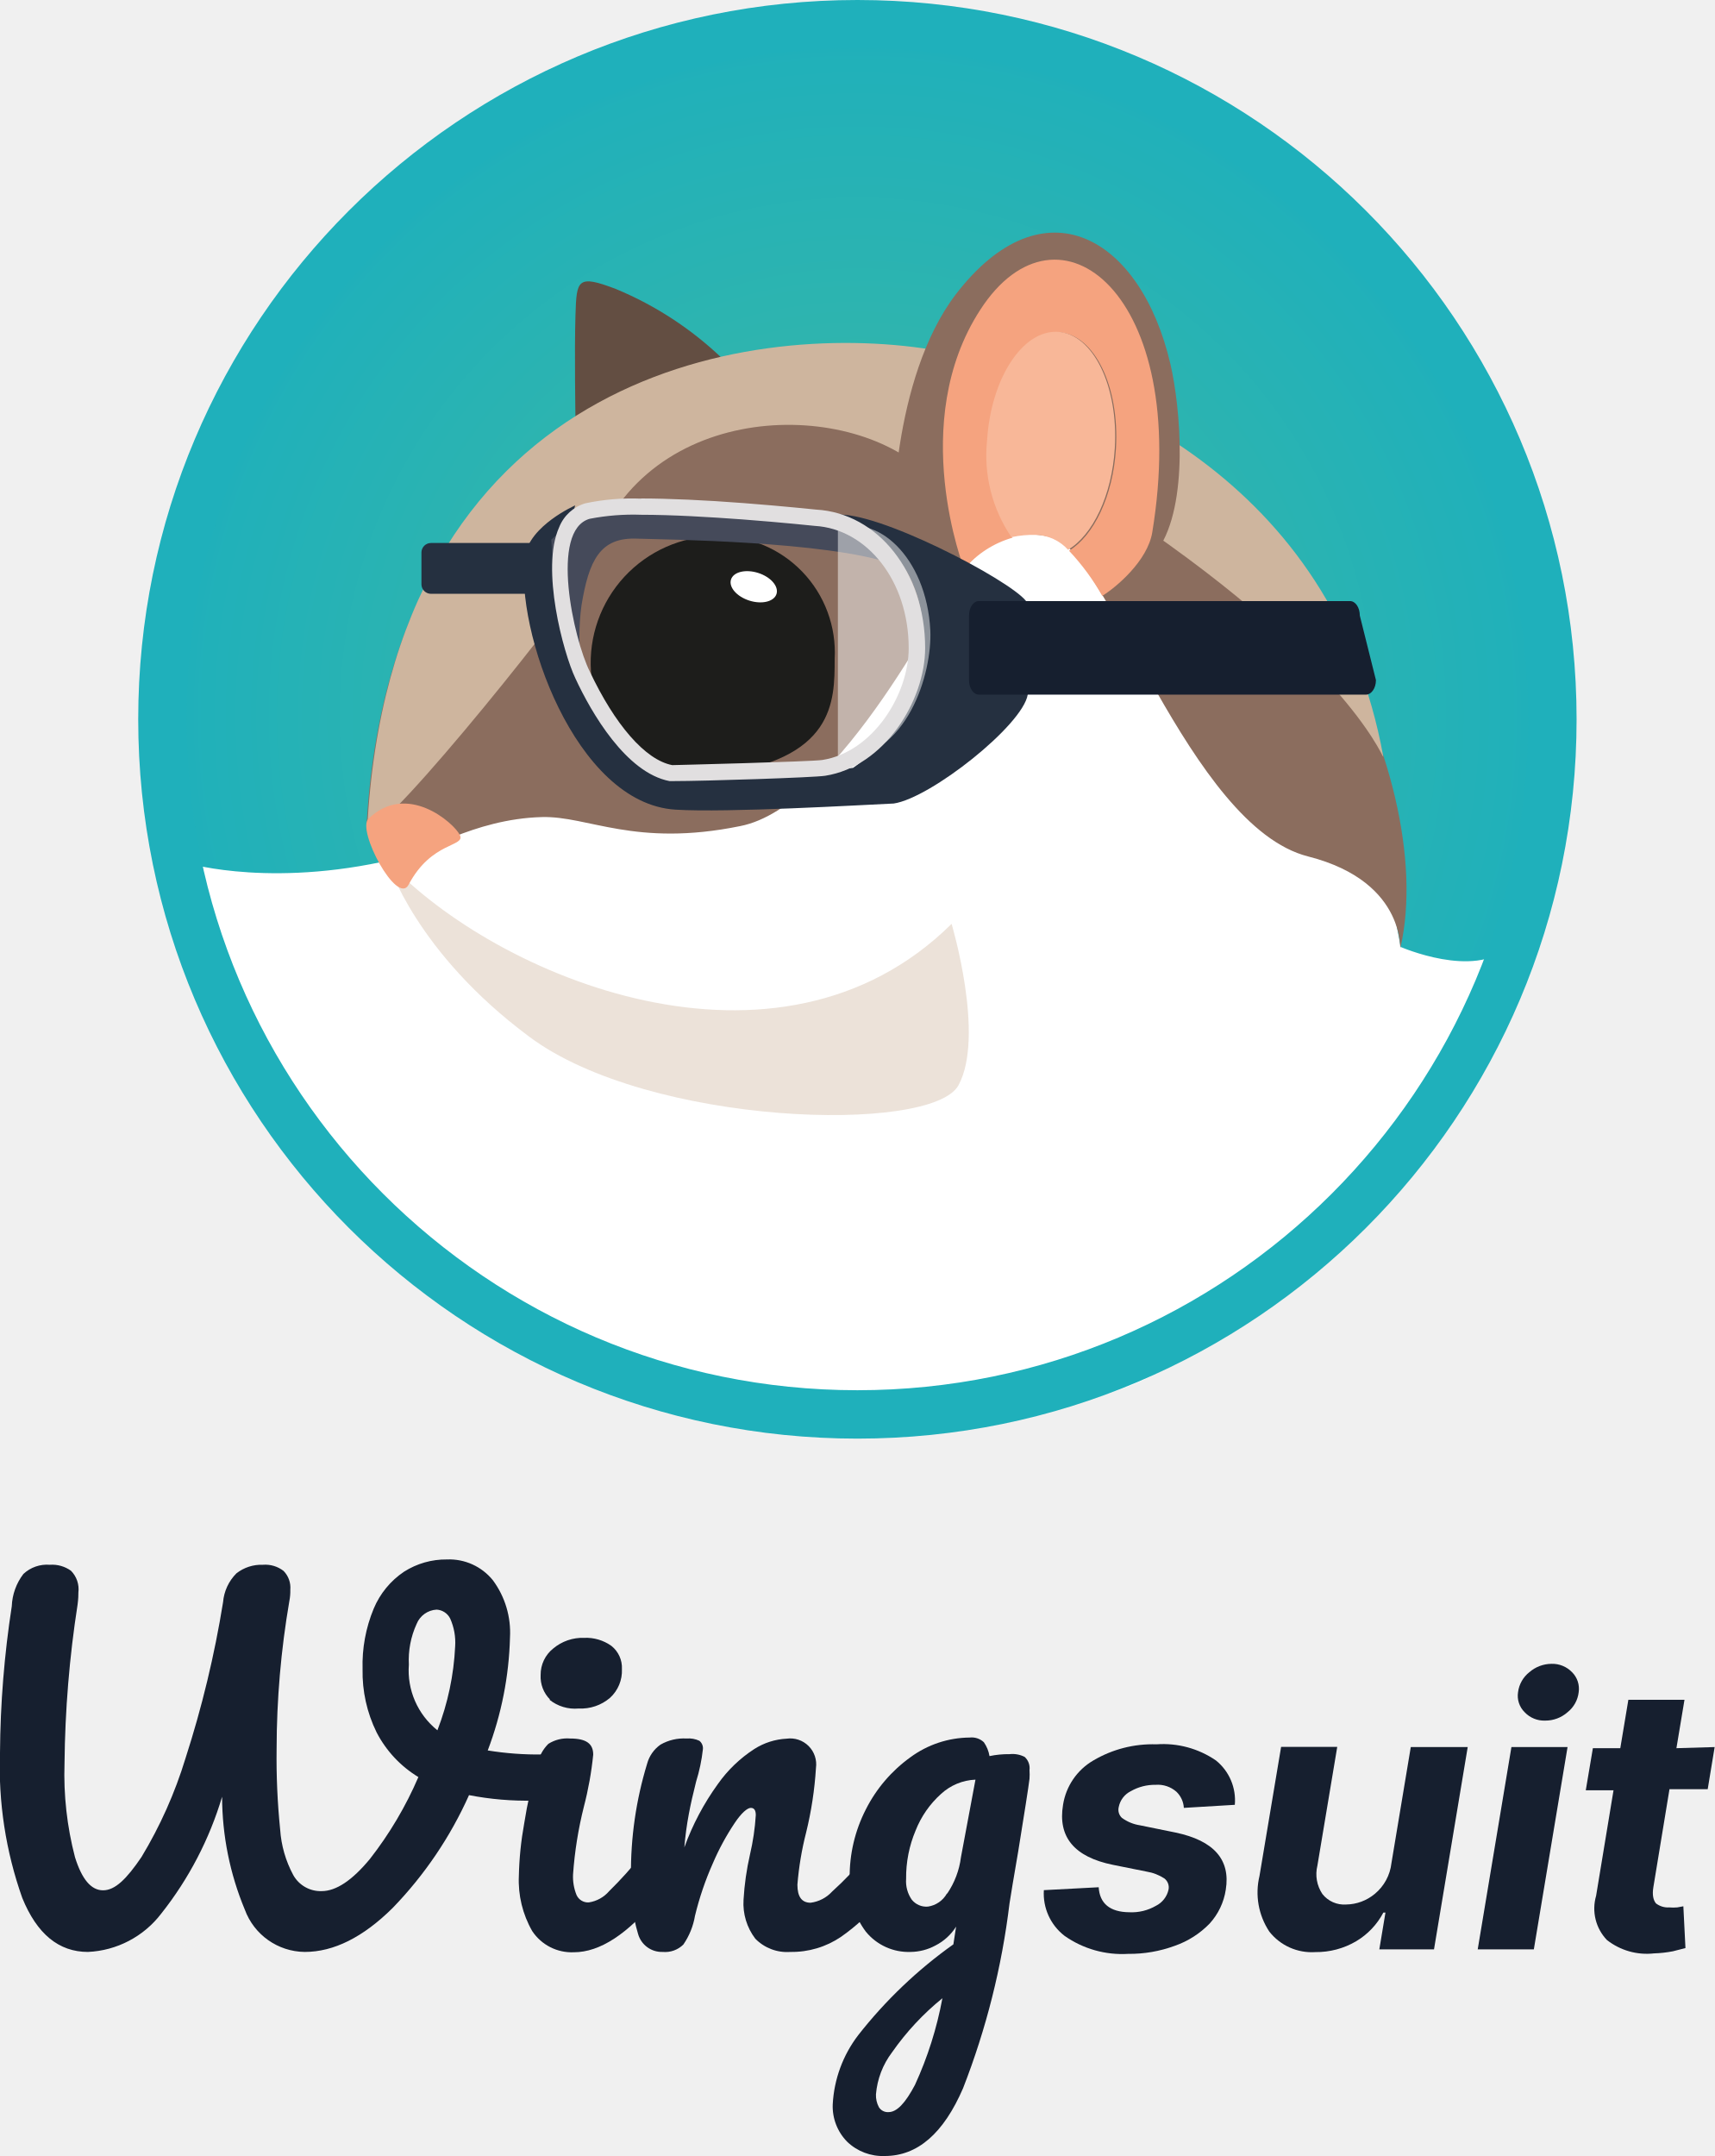
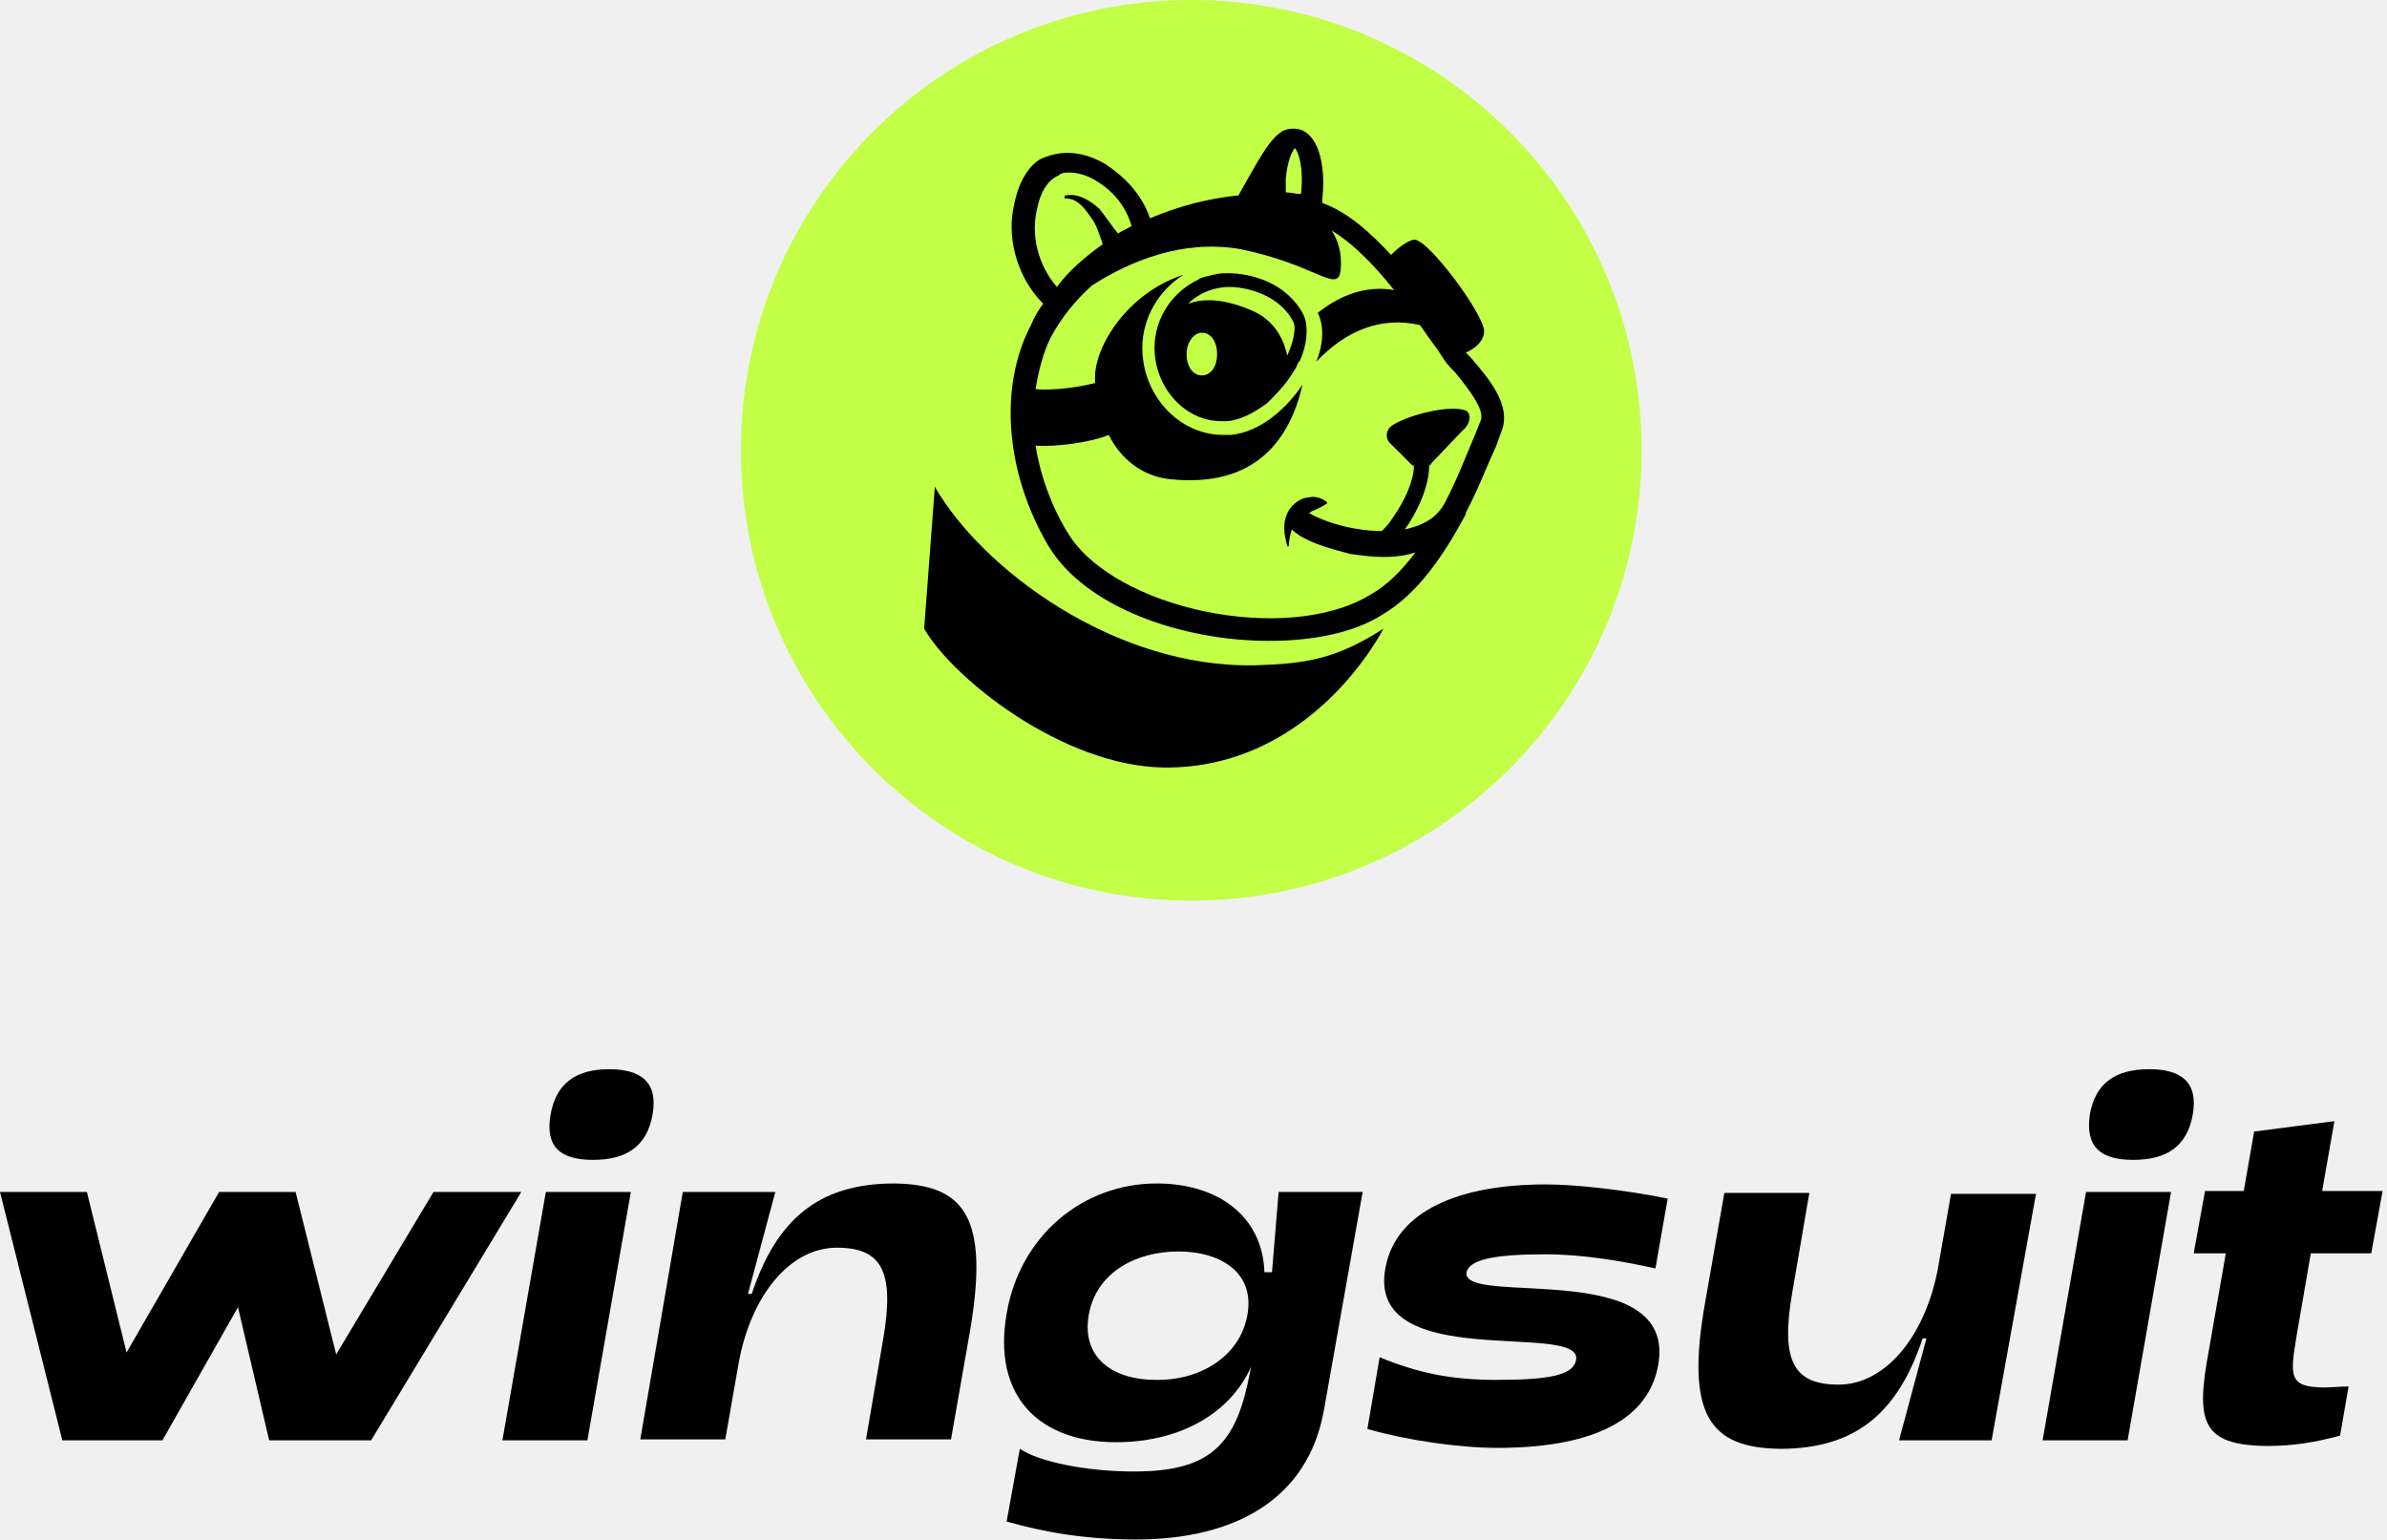
- <svg xmlns="http://www.w3.org/2000/svg" viewBox="0 0 106.31 133.65">
-   <defs>
-     <style>.cls-1{fill:#161f2f;}.cls-16,.cls-2{stroke:#1fb0bb;}.cls-13,.cls-16,.cls-2{stroke-miterlimit:10;}.cls-2{fill:url(#Unbenannter_Verlauf_9);}.cls-3{fill:#634e42;}.cls-14,.cls-4{fill:#fff;}.cls-5{fill:#8b6d5e;}.cls-6,.cls-7{fill:#ceb59e;}.cls-7{opacity:0.39;}.cls-8{fill:#f5a37f;}.cls-9{fill:#f8b798;}.cls-10{fill:#1d1d1b;}.cls-11{fill:#253040;}.cls-12{fill:#454a5a;}.cls-13,.cls-16{fill:none;}.cls-13{stroke:#fff;stroke-width:0.75px;}.cls-14{opacity:0.48;}.cls-15{fill:#e1dfe0;}.cls-16{stroke-width:3px;}</style>
-     <radialGradient id="Unbenannter_Verlauf_9" cx="53.16" cy="44.34" r="43.09" gradientUnits="userSpaceOnUse">
-       <stop offset="0" stop-color="#1fb0bb" />
-       <stop offset="0.49" stop-color="#30b5ad" />
-       <stop offset="1" stop-color="#1fb0bb" />
-     </radialGradient>
-   </defs>
-   <g id="Ebene_2" data-name="Ebene 2">
-     <g id="circle">
-       <path class="cls-1" d="M34.58,109a1,1,0,0,1,.3.73,2.08,2.08,0,0,1-.44,1.3,1.69,1.69,0,0,1-1.36.59,18.79,18.79,0,0,1-4-.34,24.37,24.37,0,0,1-4.74,7Q21.59,121,18.89,121a4,4,0,0,1-3.71-2.62,18.3,18.3,0,0,1-1.41-7A21.61,21.61,0,0,1,10,118.62,6.06,6.06,0,0,1,5.45,121c-1.8,0-3.16-1.11-4.07-3.35a24.28,24.28,0,0,1-1.38-9,62.19,62.19,0,0,1,.73-9.08,3.52,3.52,0,0,1,.72-2A2.14,2.14,0,0,1,3.09,97a2,2,0,0,1,1.31.37,1.63,1.63,0,0,1,.46,1.35c0,.13,0,.38-.05.75A68.37,68.37,0,0,0,4,109.31a20.35,20.35,0,0,0,.65,5.82c.43,1.37,1,2.05,1.74,2.05s1.45-.69,2.38-2.06A27.14,27.14,0,0,0,11.5,109a65.39,65.39,0,0,0,2.33-9.68,2.86,2.86,0,0,1,.83-1.79A2.51,2.51,0,0,1,16.3,97a1.85,1.85,0,0,1,1.28.38A1.48,1.48,0,0,1,18,98.55a3.18,3.18,0,0,1-.06.7,54.48,54.48,0,0,0-.79,9.16,43.65,43.65,0,0,0,.22,5,6.92,6.92,0,0,0,.81,2.82,1.94,1.94,0,0,0,1.76,1q1.35,0,3-2a23,23,0,0,0,3-5.07,7,7,0,0,1-2.59-2.77,8.48,8.48,0,0,1-.87-3.92,9.1,9.1,0,0,1,.69-3.75,5.15,5.15,0,0,1,1.88-2.29,4.85,4.85,0,0,1,2.66-.76,3.48,3.48,0,0,1,2.85,1.29,5.45,5.45,0,0,1,1.06,3.55,21.28,21.28,0,0,1-1.38,7,19.57,19.57,0,0,0,3.37.25A1.35,1.35,0,0,1,34.58,109Zm-7.46-1.74a16.58,16.58,0,0,0,1.1-5.2,3.63,3.63,0,0,0-.31-1.73,1,1,0,0,0-.84-.55,1.42,1.42,0,0,0-1.24.89,5.37,5.37,0,0,0-.48,2.52A4.75,4.75,0,0,0,27.12,107.26Z" />
-       <path class="cls-1" d="M33,119.71a6.29,6.29,0,0,1-.83-3.43,20.53,20.53,0,0,1,.33-3.24,28.84,28.84,0,0,1,.83-3.7A2.43,2.43,0,0,1,34,108.1a2.19,2.19,0,0,1,1.35-.33c1,0,1.43.32,1.43,1A21.13,21.13,0,0,1,36.2,112a24.13,24.13,0,0,0-.67,4.19,3,3,0,0,0,.22,1.29.78.78,0,0,0,.76.45,2.07,2.07,0,0,0,1.26-.7,24.38,24.38,0,0,0,2-2.22,1,1,0,0,1,.76-.39.65.65,0,0,1,.57.33,1.78,1.78,0,0,1,.21.93,2.55,2.55,0,0,1-.53,1.74c-1.85,2.27-3.59,3.4-5.2,3.4A2.94,2.94,0,0,1,33,119.71Zm1.11-14.35a2,2,0,0,1-.59-1.53,2.07,2.07,0,0,1,.78-1.64,2.83,2.83,0,0,1,1.92-.66,2.7,2.7,0,0,1,1.69.5,1.73,1.73,0,0,1,.65,1.44,2.27,2.27,0,0,1-.74,1.78,2.77,2.77,0,0,1-1.94.66A2.52,2.52,0,0,1,34.06,105.36Z" />
-       <path class="cls-1" d="M39.56,119.88a10.77,10.77,0,0,1-.44-3.6,23,23,0,0,1,1-6.94,2.13,2.13,0,0,1,.83-1.19,2.9,2.9,0,0,1,1.62-.38,1.54,1.54,0,0,1,.79.14.59.59,0,0,1,.22.53,10.59,10.59,0,0,1-.42,2c-.19.75-.34,1.41-.45,2a19.61,19.61,0,0,0-.28,2.08,15.93,15.93,0,0,1,2.08-3.93,8.22,8.22,0,0,1,2.26-2.17,4.11,4.11,0,0,1,2-.64,1.61,1.61,0,0,1,1.82,1.82,22.59,22.59,0,0,1-.61,4,19.21,19.21,0,0,0-.54,3.23c0,.75.27,1.12.82,1.12a2.18,2.18,0,0,0,1.33-.69A20.7,20.7,0,0,0,53.74,115a1,1,0,0,1,.76-.39.65.65,0,0,1,.57.33,1.78,1.78,0,0,1,.21.93,2.55,2.55,0,0,1-.53,1.74,12.41,12.41,0,0,1-2.6,2.45A5.43,5.43,0,0,1,49,121a2.75,2.75,0,0,1-2.17-.82,3.6,3.6,0,0,1-.73-2.41,17,17,0,0,1,.4-2.81,14.7,14.7,0,0,0,.36-2.44c0-.3-.1-.45-.31-.45s-.58.31-1,.94a15.34,15.34,0,0,0-1.35,2.49,18.94,18.94,0,0,0-1.11,3.26,4.44,4.44,0,0,1-.72,1.78,1.61,1.61,0,0,1-1.28.46A1.53,1.53,0,0,1,39.56,119.88Z" />
-       <path class="cls-1" d="M63.53,108.91a.94.94,0,0,1,.3.82,3.75,3.75,0,0,1,0,.54c-.07.58-.31,2.08-.7,4.5-.28,1.63-.46,2.7-.54,3.23a47,47,0,0,1-2.88,11.45c-1.21,2.8-2.82,4.2-4.85,4.2a3.18,3.18,0,0,1-2.33-.88,3.12,3.12,0,0,1-.9-2.32,7.72,7.72,0,0,1,1.58-4.29,28.37,28.37,0,0,1,5.9-5.63l.17-1.1A3.26,3.26,0,0,1,58,120.6a3.3,3.3,0,0,1-1.54.4,3.42,3.42,0,0,1-2.78-1.26,5.07,5.07,0,0,1-1-3.32,9.11,9.11,0,0,1,1-4.25,8.94,8.94,0,0,1,2.77-3.24,6.28,6.28,0,0,1,3.67-1.22A1.1,1.1,0,0,1,61,108a2.08,2.08,0,0,1,.35.86,5.66,5.66,0,0,1,1.24-.12A1.66,1.66,0,0,1,63.53,108.91Zm-6.8,20.33a22.82,22.82,0,0,0,1.7-5.37,16.41,16.41,0,0,0-3.12,3.35,5,5,0,0,0-1,2.61,1.57,1.57,0,0,0,.18.79.65.65,0,0,0,.6.31C55.61,130.93,56.14,130.36,56.73,129.24Zm2-11.86a5.17,5.17,0,0,0,.85-2.25l.9-4.81a3.35,3.35,0,0,0-2.14.89,6,6,0,0,0-1.57,2.26,7.51,7.51,0,0,0-.59,3,2,2,0,0,0,.35,1.29,1.16,1.16,0,0,0,1,.43A1.62,1.62,0,0,0,58.71,117.38Z" />
-       <path class="cls-1" d="M76.56,111.88l-3.16.19a1.5,1.5,0,0,0-.46-1,1.75,1.75,0,0,0-1.29-.43,3,3,0,0,0-1.53.39,1.4,1.4,0,0,0-.76,1,.69.69,0,0,0,.2.66,2.55,2.55,0,0,0,1.12.46l2.21.45q3.56.75,3.11,3.54a4,4,0,0,1-1,2.1,5.55,5.55,0,0,1-2.16,1.38,8.13,8.13,0,0,1-2.9.5A6.2,6.2,0,0,1,66,120a3.31,3.31,0,0,1-1.28-2.83l3.4-.18c.06,1,.69,1.54,1.9,1.55a3,3,0,0,0,1.65-.4,1.47,1.47,0,0,0,.78-1,.7.7,0,0,0-.25-.69,2.85,2.85,0,0,0-1.11-.43L69,115.6q-3.59-.73-3.09-3.72a3.87,3.87,0,0,1,1.88-2.75,7.23,7.23,0,0,1,3.91-1,5.78,5.78,0,0,1,3.69,1A3.17,3.17,0,0,1,76.56,111.88Z" />
-       <path class="cls-1" d="M86.27,115.5l1.2-7.2H91l-2.09,12.54H85.52l.38-2.28h-.13a4.51,4.51,0,0,1-1.69,1.78,4.88,4.88,0,0,1-2.53.67,3.34,3.34,0,0,1-2.85-1.27,4.38,4.38,0,0,1-.61-3.45l1.34-8h3.48l-1.23,7.36a2.21,2.21,0,0,0,.31,1.76,1.72,1.72,0,0,0,1.47.65,2.83,2.83,0,0,0,1.78-.66A2.88,2.88,0,0,0,86.27,115.5Z" />
-       <path class="cls-1" d="M91.62,120.84l2.09-12.54h3.48L95.1,120.84Zm4.18-14.18a1.66,1.66,0,0,1-1.27-.52,1.43,1.43,0,0,1-.41-1.24,1.88,1.88,0,0,1,.7-1.24,2.12,2.12,0,0,1,1.38-.52,1.7,1.7,0,0,1,1.27.52,1.45,1.45,0,0,1,.41,1.24,1.85,1.85,0,0,1-.69,1.24A2.07,2.07,0,0,1,95.8,106.66Z" />
-       <path class="cls-1" d="M106.31,108.3l-.43,2.61h-2.37l-1,6.08c-.08.48,0,.8.16,1a1.22,1.22,0,0,0,.82.25,2.89,2.89,0,0,0,.5,0l.38-.07.13,2.59-.78.2a7.31,7.31,0,0,1-1.17.13,4,4,0,0,1-2.92-.83,2.82,2.82,0,0,1-.67-2.74l1.08-6.54H98.32l.44-2.61h1.7l.5-3h3.48l-.5,3Z" />
-       <circle class="cls-2" cx="53.16" cy="44.34" r="43.09" />
-       <path class="cls-3" d="M35.68,26s-.07-4.3,0-6.48.11-2.52,2.52-1.6a21.4,21.4,0,0,1,6.6,4.32C45.9,23.3,35.68,26,35.68,26Z" />
-       <path class="cls-4" d="M86.84,58.7s4.58,2,6.69,0-4.62,13.71-15.4,21c-6.26,7.64-12.73,8-23.17,8-22.28,0-31.53-10.9-34.63-15.17-3.95-5.45-7.93-7.72-8.61-19,0,0,5.44,1.61,13.41-.44,3.59-1.94,5.23-6.14,6.07-6.14S51.64,36.25,51.64,36.25l13.27-4.09S78.17,42.49,81.25,43.33,86.84,58.7,86.84,58.7Z" />
-       <path class="cls-5" d="M63.64,24.1c-3.67-1-8.66-3.23-15.31-2.46-1.65.19-24.18,1.76-25.62,29.82C24,51.62,24.08,53,25.13,53s4.17-2.23,8.46-2.35c2.89-.08,5.77,1.89,12.3.56C52.12,50,58.73,36.5,59.44,35.65S62,32.4,65.32,33.34,73.75,51.22,81.1,53.09c6.34,1.61,5.61,6.19,5.74,5.61C89.23,48.06,79.73,28.28,63.64,24.1Z" />
-       <path class="cls-6" d="M85.76,46.87c-3.1-17-17.77-23.55-28-25.2-11.67-1.87-33.57,1.74-35,29.8,1.3.16,13.41-15.09,13.68-16.1C39.21,25,52.06,24.49,57.26,29.16c.83.74,6.26-1.66,14.11,3.82C84.28,42,85.87,47.45,85.76,46.87Z" />
-       <path class="cls-7" d="M24.07,53.45C30.78,60.58,48.23,67.92,59,57.27c0,0,2.08,6.95.43,10s-19.2,2.53-26.61-3c-7.07-5.25-8.76-10.8-8.76-10.8h0" />
-       <path class="cls-5" d="M72.57,22.58c-1.84-7.93-7.88-11.41-13.32-4.32-4,5.27-3.9,14.54-3.9,14.54s3.32-1.61,5.61-2.52,9.41,5.83,10.82,3.81C73.75,31.27,73.18,25.22,72.57,22.58Z" />
-       <path class="cls-8" d="M60.78,19.2c-4.55,7-1,16.07-1,16.07a6.16,6.16,0,0,1,3-1.94,9,9,0,0,1-1.51-6c.24-3.85,2.2-6.86,4.39-6.73s3.76,3.36,3.53,7.21c-.18,2.95-1.38,5.4-2.91,6.33a14.42,14.42,0,0,1,2.06,2.8c.87-.54,2.8-2.16,3.1-3.93C73.87,18.24,65.6,11.75,60.78,19.2Z" />
-       <path class="cls-9" d="M69.12,27.78c.23-3.85-1.35-7.08-3.53-7.21s-4.15,2.88-4.39,6.73a9,9,0,0,0,1.51,6,6.16,6.16,0,0,1,1.51-.14,2.78,2.78,0,0,1,2,.92C67.74,33.18,68.94,30.73,69.12,27.78Z" />
-       <path class="cls-8" d="M22.84,50.76c2.38-2.32,5.3.25,5.67,1s-1.75.37-3.18,3.09C24.62,56.16,22.11,51.47,22.84,50.76Z" />
-       <path class="cls-10" d="M51.75,40.85c0,2.66,0,6.26-7.43,7.17-4.15.5-7.49-3.18-7.68-6.41a7.86,7.86,0,0,1,7.75-8.38A7.22,7.22,0,0,1,51.75,40.85Z" />
-       <ellipse class="cls-4" cx="46.73" cy="36.37" rx="0.9" ry="1.48" transform="translate(-2.07 69.91) rotate(-72.39)" />
-       <rect class="cls-11" x="26.13" y="33.67" width="8.71" height="3.15" rx="0.59" transform="translate(60.97 70.48) rotate(-180)" />
-       <path class="cls-11" d="M52.34,31.91c-1.61-.13-.88.25-.88.25s5.82.68,5.81,7.7a10.17,10.17,0,0,1-4.38,7.74l-4.32.47-7.89-.25-5.2-6.73a33,33,0,0,1-.64-4.94,24.35,24.35,0,0,1,.82-4.82s-2.83,1.25-3.11,3.14C31.9,39,35.66,49.81,41.88,50.19c3.18.2,11.53-.29,13.53-.38,2.28-.33,8-4.85,8.31-6.75v-5.6C63.6,36.53,55.53,32.16,52.34,31.91Z" />
-       <path class="cls-1" d="M60.69,43.06h24c.34,0,.62-.4.62-.9l-1-4c0-.5-.27-.9-.61-.9H60.69c-.34,0-.61.4-.61.9v4C60.08,42.66,60.35,43.06,60.69,43.06Z" />
-       <path class="cls-12" d="M36.05,41.41a14.66,14.66,0,0,1,0-3.86c.46-2.83,1.16-4.25,3.44-4.16,1.76.06,11.74.15,15.83,1.56.29.09-.64-1.07-.64-1.07L53.2,32.42l-6.47-.69L40.29,31l-3.67.29-2.44,2.16.29,4.18Z" />
-       <path class="cls-13" d="M52,32.42v0Z" />
-       <path class="cls-14" d="M57.68,39.07c.13,2.64-1.43,8-5.73,8V32.84C54.28,31.78,57.44,34.47,57.68,39.07Z" />
-       <path class="cls-15" d="M39.73,31.91c1.93,0,4.29.14,6.32.29,2.5.19,4.47.4,4.47.4,3.23.19,5.82,3.4,5.82,7.58,0,2.88-2.22,6.44-5.35,6.93-.68.11-9.31.32-9.31.32-1.68-.32-3.57-2.53-5.12-5.82-1-2-2.49-8.74,0-9.45a14.13,14.13,0,0,1,3.19-.25m0-1h0a14,14,0,0,0-3.46.29,2.51,2.51,0,0,0-1.62,1.48c-1.16,2.56.26,7.8,1,9.36,1,2.16,3.15,5.86,5.84,6.38l.1,0h.11c2,0,8.75-.22,9.44-.33,3.66-.57,6.2-4.64,6.2-7.92,0-4.67-2.91-8.36-6.76-8.58h0s-2-.21-4.45-.4-4.74-.29-6.4-.29Z" />
-       <circle class="cls-16" cx="53.16" cy="44.59" r="43.09" />
-     </g>
-   </g>
+ <svg xmlns="http://www.w3.org/2000/svg" width="538" height="347" viewBox="0 0 538 347" fill="none">
+   <path d="M0 268.671H19.582L28.522 304.856L49.382 268.671H66.623L75.775 305.282L97.699 268.671H117.494L83.651 324.651H60.663L53.639 294.639L36.611 324.651H14.048L0 268.671Z" fill="black" />
+   <path d="M123.029 268.671H142.185L132.394 324.651H113.237L123.029 268.671ZM124.093 251.217C125.37 243.98 130.053 241 137.29 241C144.527 241 148.358 243.98 147.081 251.217C145.804 258.454 141.121 261.434 133.671 261.434C126.434 261.434 122.816 258.667 124.093 251.217Z" fill="black" />
+   <path d="M153.893 268.67H174.752L168.579 291.658H169.431C174.965 275.056 184.33 266.755 201.571 266.755C217.322 266.967 223.069 274.204 218.6 300.172L214.343 324.438H195.186L199.017 302.088C201.784 286.337 198.591 281.229 188.587 281.229C178.158 281.229 169.218 291.871 166.451 307.409L163.471 324.438H144.314L153.893 268.67Z" fill="black" />
+   <path d="M226.88 342.956L229.86 326.566C233.904 329.333 244.334 331.674 255.615 331.674C271.792 331.674 277.964 326.353 281.157 312.092L282.008 308.048C276.9 319.329 264.98 325.076 251.571 325.076C233.904 325.076 223.687 314.433 226.88 296.128C229.86 278.461 244.121 266.755 260.723 266.755C274.346 266.755 284.563 273.992 284.988 286.763H286.691L288.181 268.67H307.125L298.398 317.839C294.78 338.06 278.177 347 256.041 347C244.334 347 235.181 345.297 226.88 342.956ZM281.157 296.341C282.86 286.763 274.984 282.08 265.619 282.08C256.041 282.08 247.101 286.763 245.398 296.341C243.695 306.132 250.932 311.028 260.51 311.028C269.876 311.241 279.454 306.132 281.157 296.341Z" fill="black" />
+   <path d="M308.189 322.096L310.956 305.92C319.683 309.538 327.346 311.028 337.137 311.028C349.269 311.028 354.591 309.964 355.229 306.558C356.932 297.618 307.976 309.751 312.233 285.912C314.575 272.928 328.836 266.968 348.418 266.968C355.229 266.968 366.51 268.245 375.876 270.161L373.109 285.912C365.446 284.209 356.719 282.719 348.205 282.719C336.498 282.719 331.177 283.996 330.538 286.763C329.261 294.639 378.004 283.145 373.747 307.622C371.406 321.032 357.145 326.353 337.563 326.353C328.836 326.353 317.129 324.651 308.189 322.096Z" fill="black" />
+   <path d="M448.883 324.651H428.024L434.197 301.663H433.345C427.811 318.265 418.446 326.566 401.205 326.566C385.454 326.354 379.707 319.117 384.389 293.149L388.646 268.884H407.803L403.972 291.233C401.205 306.984 404.397 312.092 414.401 312.092C424.831 312.092 433.771 301.45 436.751 286.125L439.731 269.096H458.887L448.883 324.651Z" fill="black" />
+   <path d="M470.169 268.671H489.326L479.535 324.651H460.378L470.169 268.671ZM471.021 251.217C472.298 243.98 476.98 241 484.43 241C491.667 241 495.499 243.98 494.221 251.217C492.944 258.454 488.262 261.434 480.812 261.434C473.575 261.434 469.956 258.667 471.021 251.217Z" fill="black" />
+   <path d="M497.839 304.43L501.671 282.506H494.434L496.988 268.458H505.715L508.056 255.048L526.149 252.707L523.382 268.458H537.004L534.45 282.506H520.827L517.635 301.024C516.145 310.177 515.719 312.731 524.02 312.731C525.51 312.731 527.213 312.518 529.342 312.518L527.426 323.586C521.892 325.076 516.996 325.928 510.823 325.928C496.137 325.715 494.86 320.394 497.839 304.43Z" fill="black" />
+   <rect x="167" width="203" height="203" rx="101.5" fill="#C2FF46" />
+   <path d="M210.703 109.725L208.295 141.705C214.829 153.053 239.588 172.653 262.283 172.997C295.983 173.341 311.801 141.705 311.801 141.705C301.141 148.582 294.264 149.614 282.916 149.958C251.28 150.646 221.363 128.294 210.703 109.725Z" fill="black" />
+   <path d="M331.402 80.495C331.058 80.151 330.714 79.807 330.371 79.463C332.09 78.776 334.497 77.056 334.497 74.649C334.497 70.867 321.774 53.673 318.679 54.017C316.959 54.361 314.896 56.08 313.521 57.456C309.05 52.641 303.892 47.827 298.046 45.764C298.046 45.42 298.046 45.076 298.046 44.732C298.734 38.542 297.703 30.977 293.232 29.258C292.201 28.914 290.825 28.914 289.794 29.258C286.355 30.29 282.916 37.511 279.133 44.044C272.256 44.732 265.722 46.452 259.189 49.203C257.469 44.044 253.687 39.918 248.873 36.823C242.683 33.384 238.213 34.416 235.462 35.448C232.367 36.479 229.616 40.606 228.584 46.108C226.865 52.985 228.928 62.27 235.118 68.459C234.086 69.835 233.054 71.554 232.367 73.274C225.145 87.029 226.521 106.285 236.149 122.791C244.402 136.89 266.41 144.455 286.011 144.455C295.639 144.455 304.924 142.736 311.458 138.61C319.71 133.795 325.556 124.855 330.371 115.914C330.371 115.914 330.371 115.914 330.371 115.57C333.122 110.412 335.185 104.91 337.248 100.44L338.624 96.657C340.343 91.155 335.873 85.653 331.402 80.495ZM291.857 33.384C292.544 34.072 293.92 37.511 293.232 43.701H292.888C291.857 43.701 290.825 43.357 289.794 43.357C289.794 42.325 289.794 41.637 289.794 40.262C290.137 36.479 291.169 34.072 291.857 33.384ZM233.742 47.139C234.43 43.357 236.149 40.606 238.556 39.574C239.244 38.886 240.276 38.886 240.964 38.886C243.027 38.886 245.09 39.574 246.809 40.606C250.936 43.013 253.687 46.452 255.062 50.922C254.031 51.61 252.999 51.953 251.967 52.641C250.592 50.922 249.216 48.859 247.841 47.139C247.153 46.452 243.715 43.357 240.276 44.044C239.932 44.044 239.932 44.388 239.932 44.388C239.932 44.732 239.932 44.732 240.276 44.732C242.683 44.732 244.402 46.795 245.778 48.859C247.153 50.578 247.841 52.985 248.529 55.048C244.746 57.799 240.964 60.894 238.213 64.677C233.742 59.519 232.367 52.641 233.742 47.139ZM333.809 94.594L332.434 98.032C330.371 102.847 328.307 108.349 325.556 113.507C323.837 116.602 321.086 118.321 316.616 119.353C319.367 115.57 322.118 109.724 322.118 104.91C322.461 104.91 322.461 104.566 322.805 104.222L329.683 97.001C331.402 95.625 331.746 93.218 330.371 92.531C326.588 91.155 317.647 93.562 314.208 95.625C312.145 96.657 312.145 99.064 313.521 100.096L318.335 104.91C318.335 104.91 318.335 104.91 318.679 104.91C318.679 108.349 316.616 112.819 314.208 116.258C313.177 117.977 312.145 119.009 311.458 119.697C303.892 119.697 297.015 116.946 294.952 115.57C295.295 115.57 295.295 115.57 295.639 115.226C296.671 114.882 298.046 114.195 299.078 113.507V113.163C297.703 112.131 296.327 111.787 294.952 112.131C293.576 112.131 291.857 113.163 290.825 114.538C289.794 115.914 289.45 117.633 289.45 119.009C289.45 120.384 289.793 121.76 290.137 123.135H290.481C290.481 121.76 290.825 120.384 291.169 119.353C294.608 122.791 303.548 124.511 304.236 124.855C306.987 125.199 309.394 125.542 311.801 125.542C314.552 125.542 316.959 125.199 319.023 124.511C315.928 128.637 312.489 132.076 308.707 134.139C289.794 145.487 250.936 137.234 240.62 120.04C236.837 113.851 234.43 106.973 233.398 100.44C237.869 100.784 245.778 99.752 249.904 98.032C252.655 103.534 257.469 107.317 263.659 108.005C283.26 110.068 290.825 98.72 293.576 86.685C290.137 91.843 284.292 97.345 277.414 98.032C276.726 98.032 276.382 98.032 275.695 98.032C265.722 98.032 257.469 89.092 257.469 78.432C257.469 71.554 261.252 65.365 266.754 61.926C254.031 66.052 246.809 78.088 246.809 84.965C246.809 85.309 246.809 85.997 246.809 86.341C242.683 87.373 237.181 88.06 233.398 87.716C234.086 83.59 235.118 79.463 236.837 76.025C239.244 71.554 242.339 67.772 246.122 64.333C254.718 58.831 266.41 54.017 279.133 56.08C296.671 59.519 301.485 66.396 302.173 60.894C302.517 56.768 301.485 54.017 300.11 51.953C305.268 55.048 310.082 60.206 314.208 65.365C308.019 64.333 302.173 66.396 297.015 70.523C298.39 73.274 298.39 77.4 296.671 81.527C303.205 74.649 311.114 71.21 320.054 73.274C320.742 74.305 321.774 75.681 322.461 76.712C323.837 78.432 324.869 80.151 325.556 81.183C326.244 82.214 327.276 83.246 327.963 83.934C331.058 87.716 334.497 92.187 333.809 94.594Z" fill="black" />
+   <path d="M276.726 61.582C275.695 61.582 274.663 61.582 273.631 61.926H273.287C272.6 62.27 271.568 62.27 270.88 62.614C270.536 62.614 270.193 62.958 270.193 62.958C264.347 65.709 260.22 71.555 260.22 78.432C260.22 87.029 266.754 94.938 275.351 94.938C276.038 94.938 276.038 94.938 276.726 94.938C279.821 94.594 282.916 92.875 285.667 90.811C286.011 90.468 286.355 90.124 286.698 89.78C288.762 87.717 290.481 85.653 291.857 83.246C292.2 82.902 292.2 82.558 292.544 81.871C292.544 81.871 292.544 81.527 292.888 81.527C294.608 77.744 294.951 73.962 293.92 71.211C290.137 63.645 281.884 61.582 276.726 61.582ZM270.88 84.622C268.817 84.622 267.442 82.558 267.442 79.808C267.442 77.057 269.161 74.993 270.88 74.993C272.944 74.993 274.319 77.057 274.319 79.808C274.319 82.558 272.944 84.622 270.88 84.622ZM290.137 80.151C289.449 77.057 287.73 72.586 282.572 70.179C276.382 67.428 271.568 67.084 267.785 68.46C270.193 66.053 273.631 64.677 277.07 64.677C280.853 64.677 288.418 66.397 291.513 72.586C292.2 73.962 291.513 77.057 290.137 80.151Z" fill="black" />
</svg>
